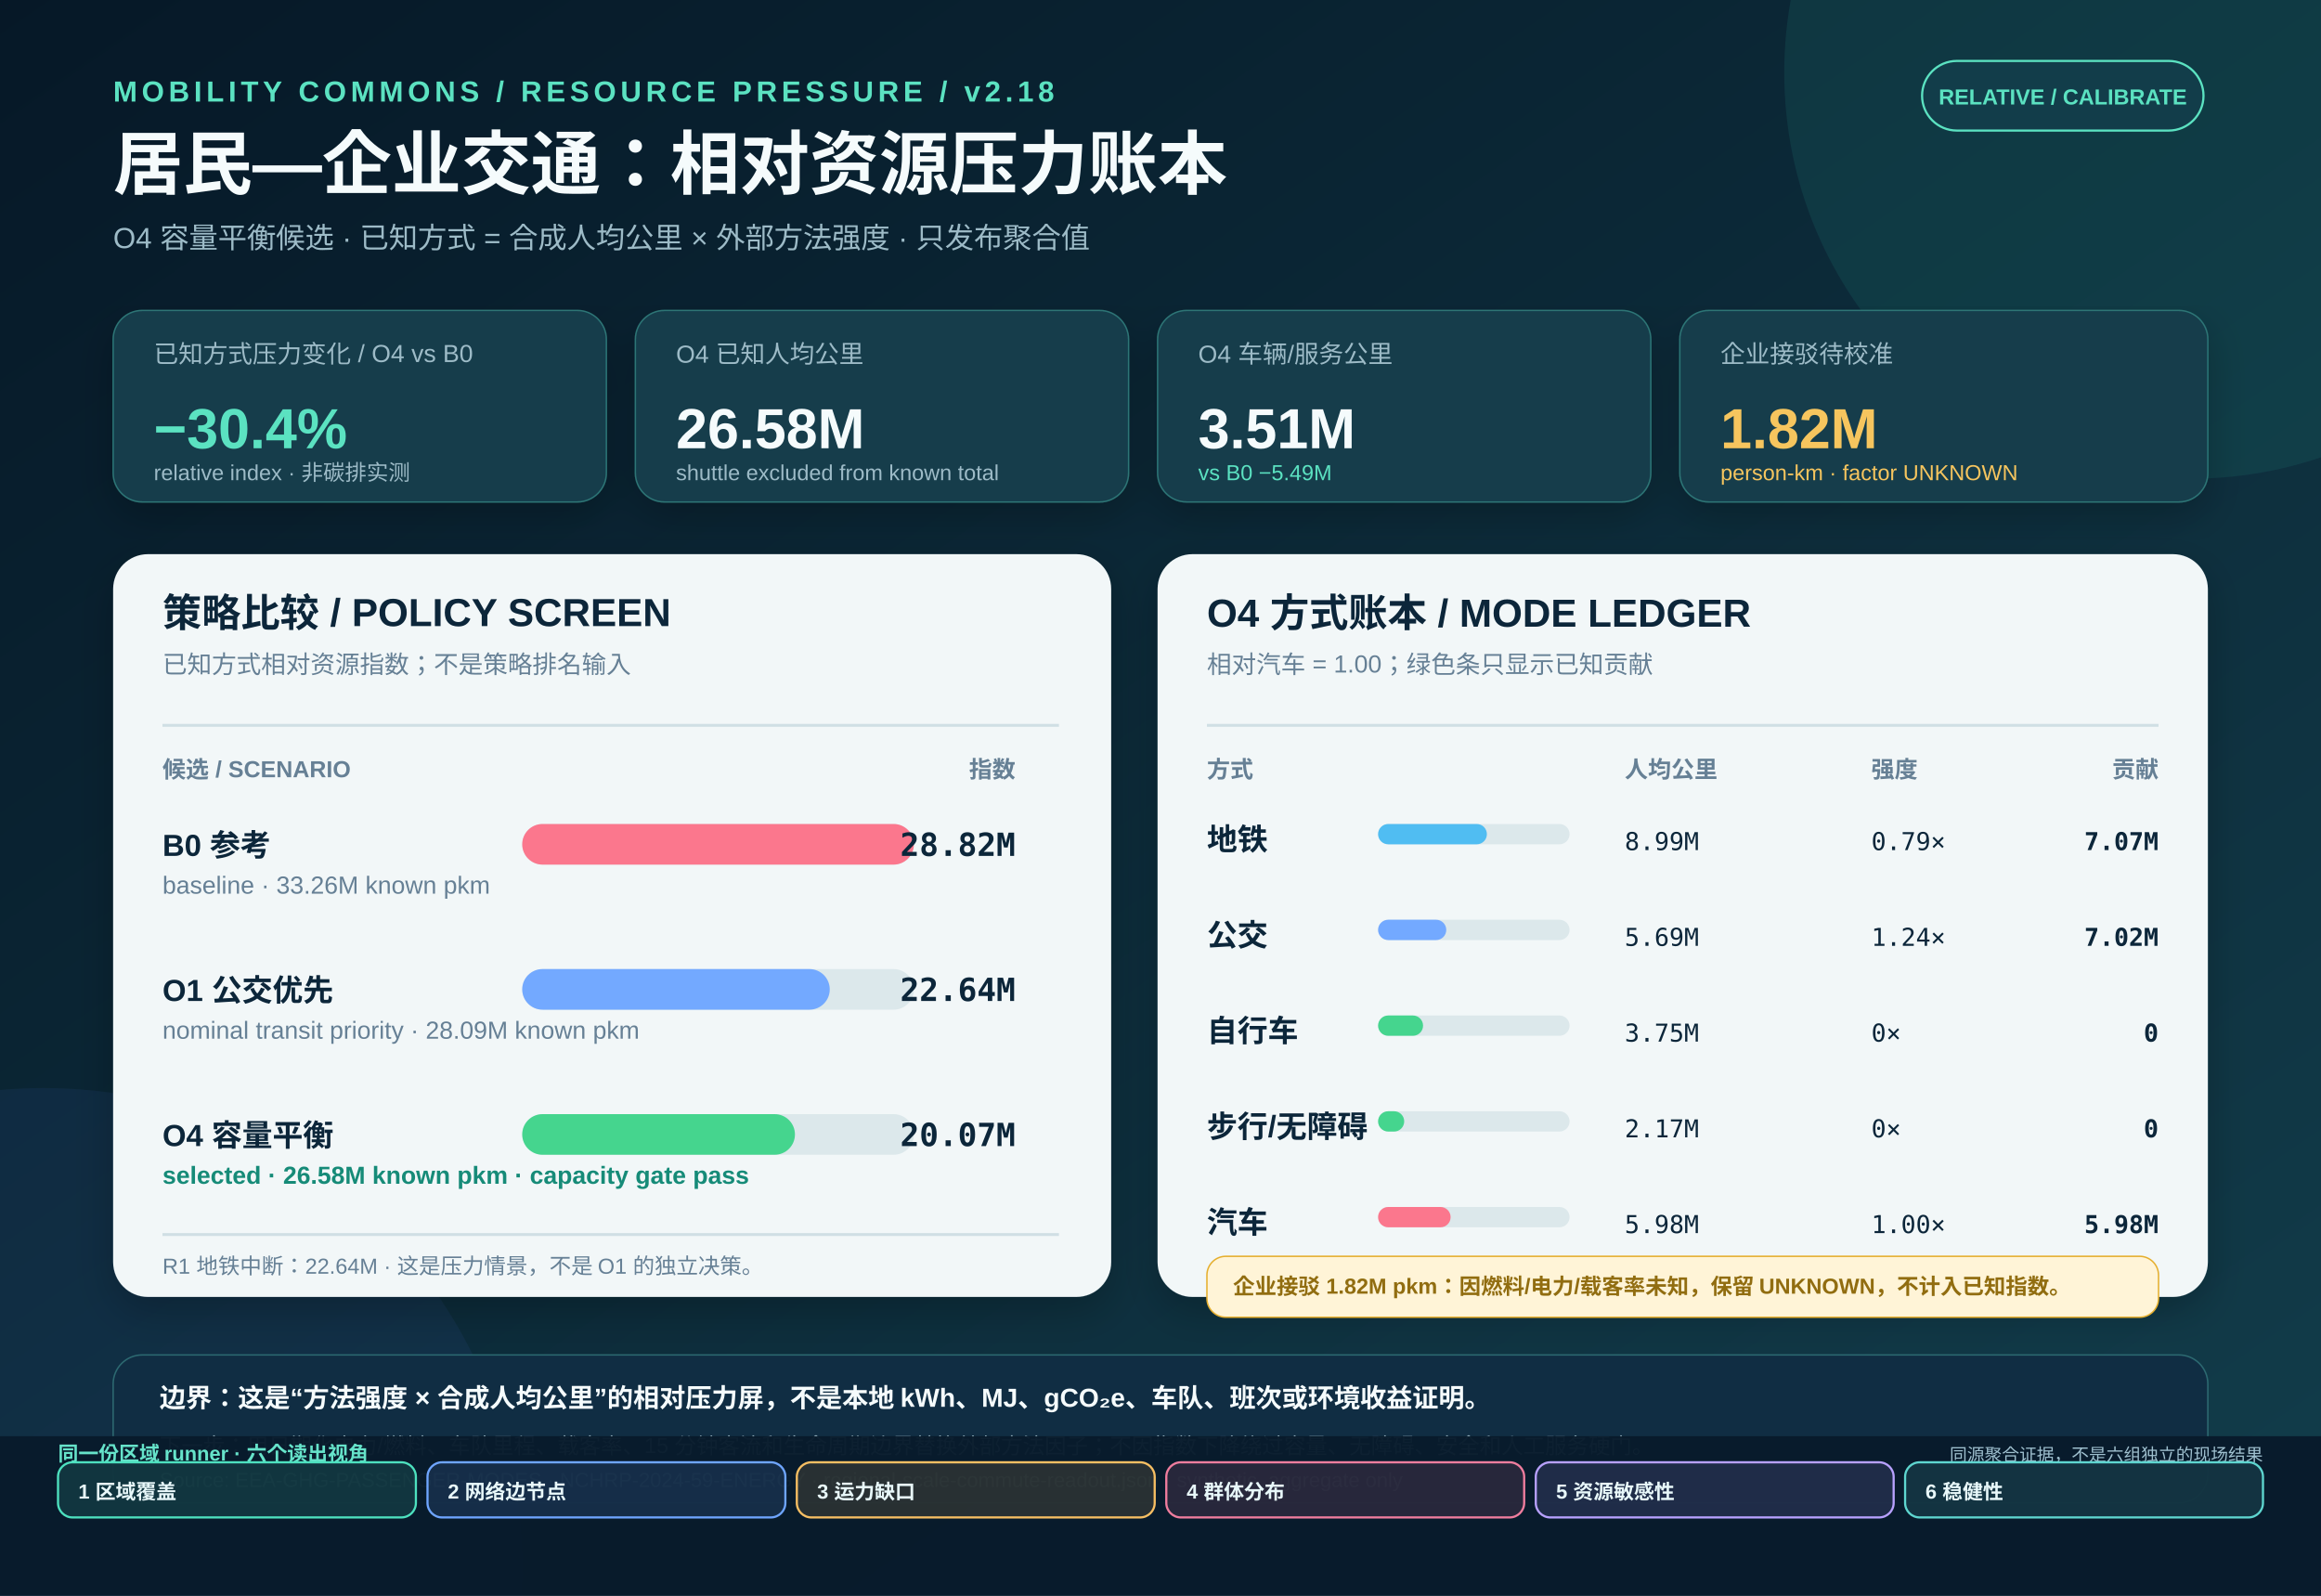
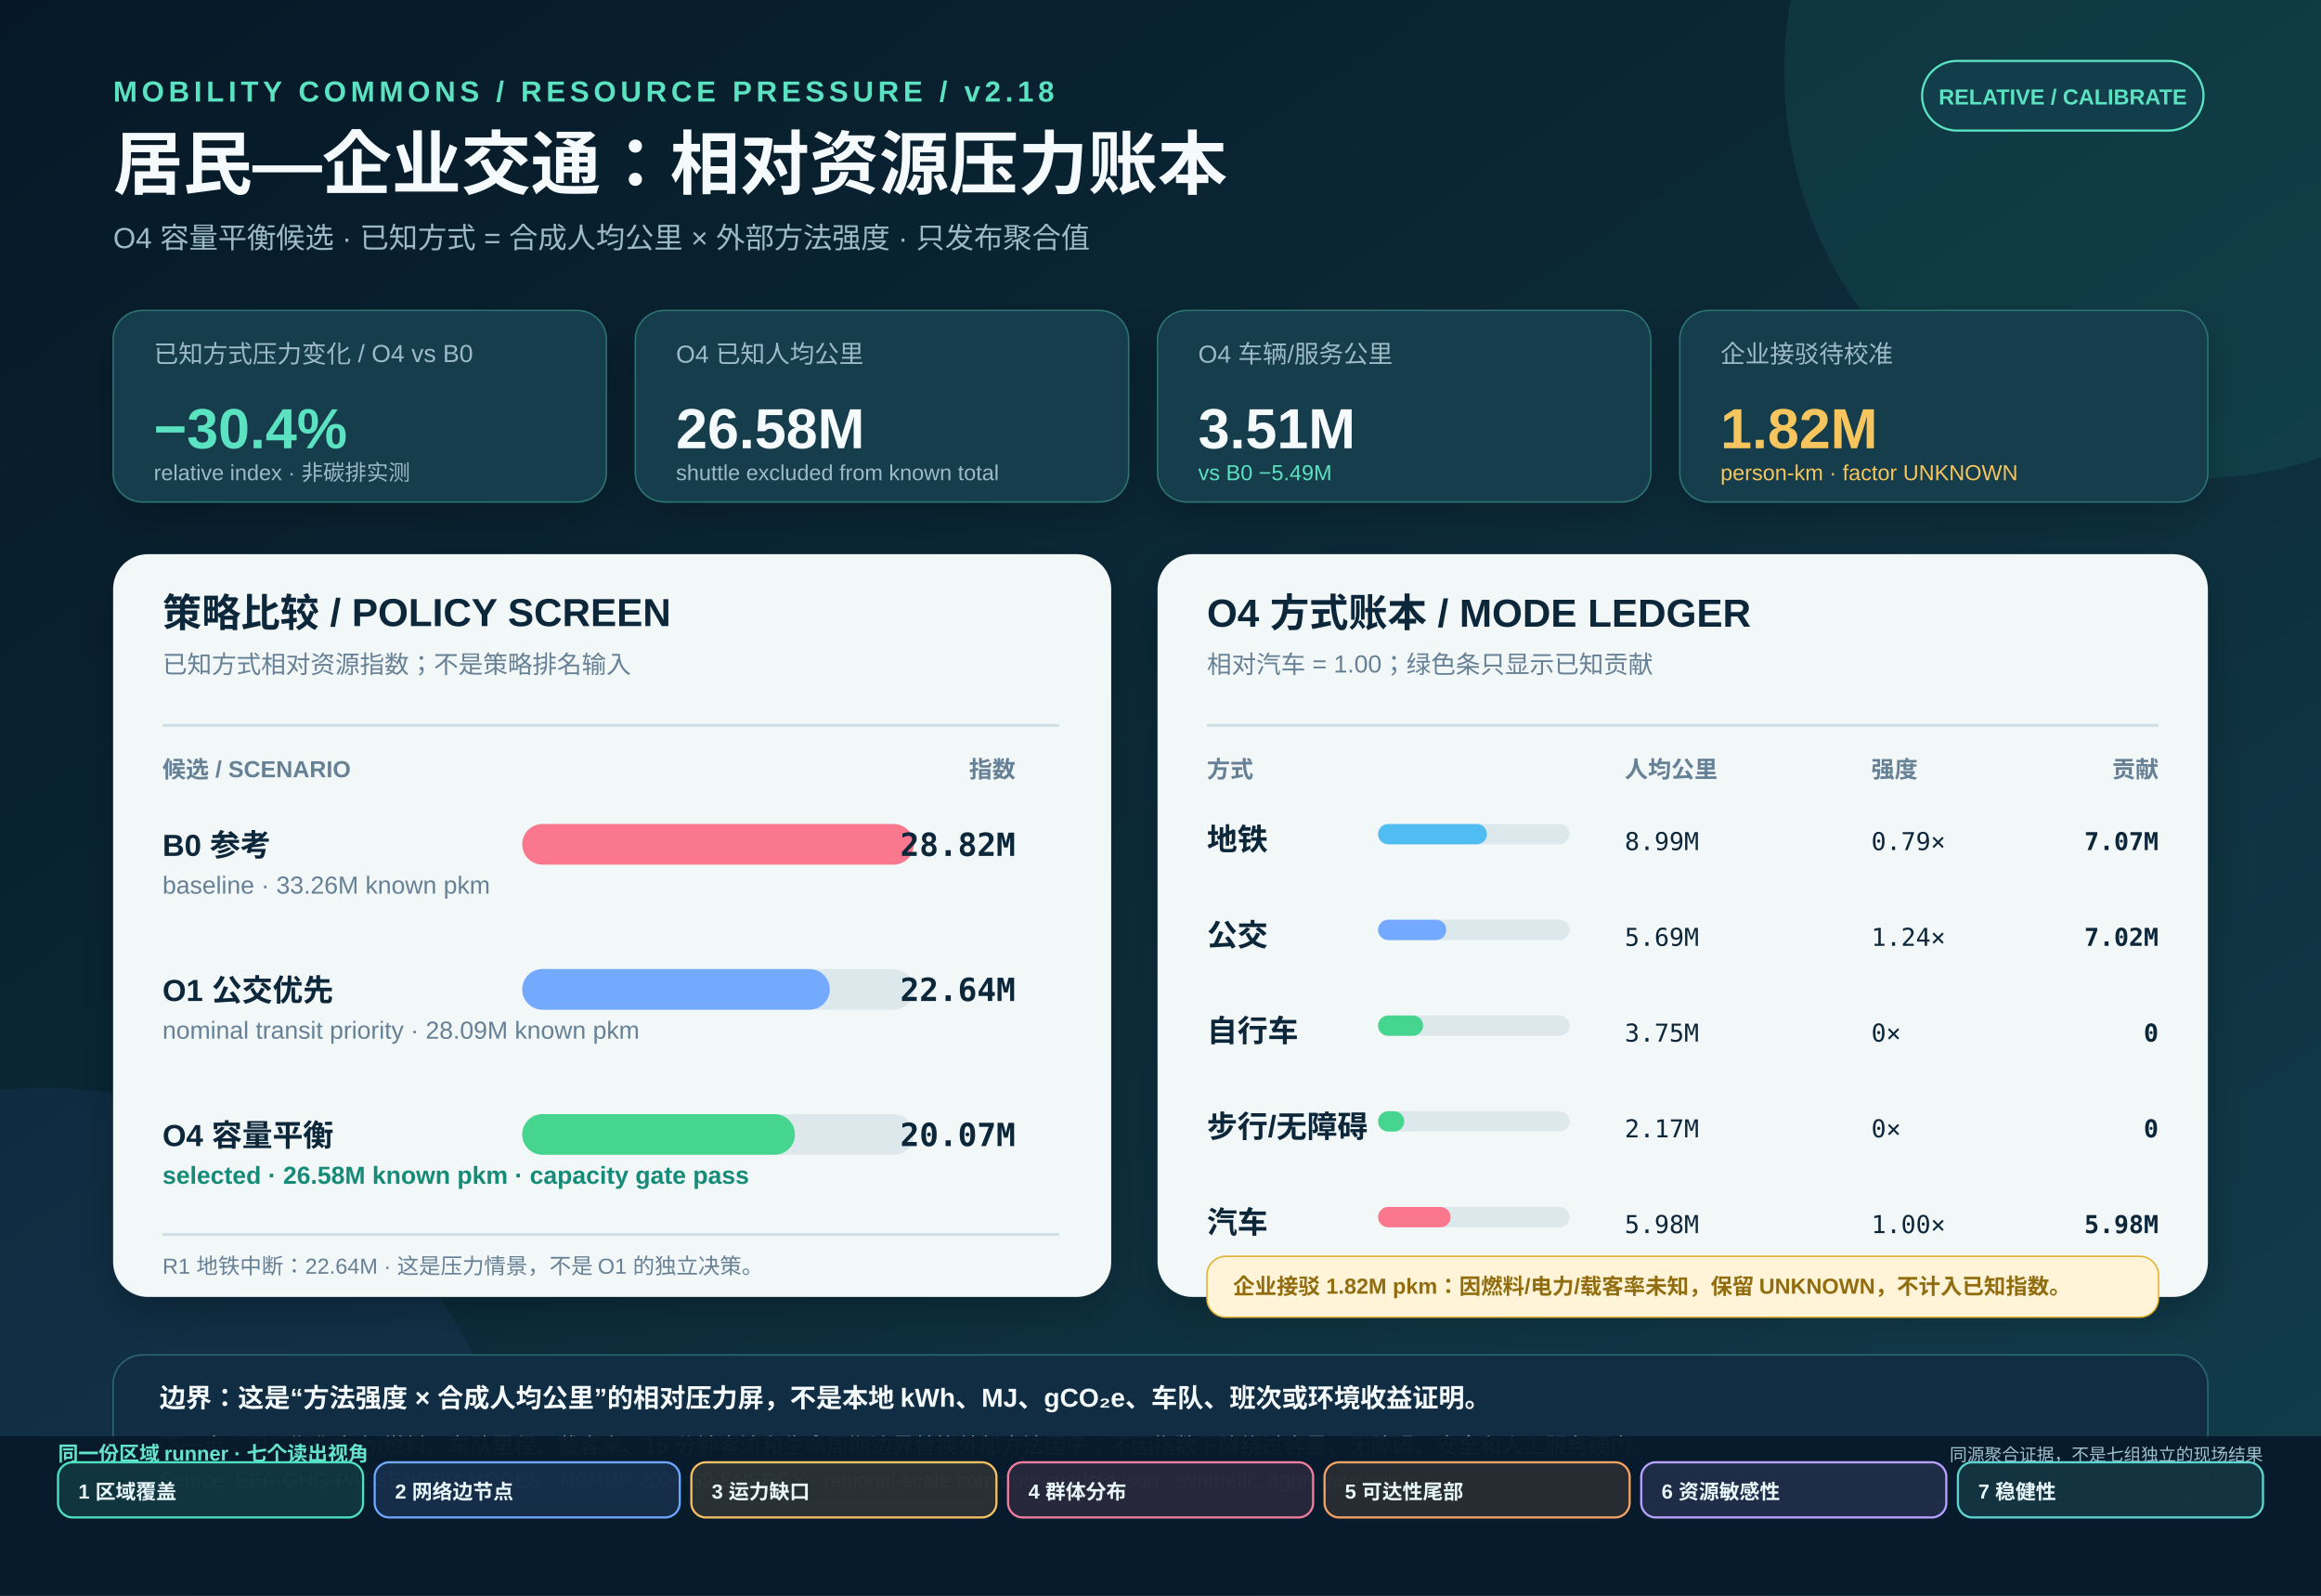
<svg xmlns="http://www.w3.org/2000/svg" width="1600" height="1100" viewBox="0 0 1600 1100" role="img" aria-labelledby="title desc">
  <defs>
    <linearGradient id="bg" x1="0" y1="0" x2="1" y2="1">
      <stop offset="0" stop-color="#061827" />
      <stop offset="1" stop-color="#123d4b" />
    </linearGradient>
    <filter id="shadow" x="-10%" y="-10%" width="120%" height="130%">
      <feDropShadow dx="0" dy="10" stdDeviation="14" flood-color="#000" flood-opacity=".22" />
    </filter>
    <style>
      .sans{font-family:PingFang SC,Microsoft YaHei,Arial,sans-serif}.mono{font-family:SFMono-Regular,Menlo,monospace}
      .white{fill:#f5fbfc}.muted{fill:#9dbbc7}.teal{fill:#5be2c1}.ink{fill:#0c263a}.blue{fill:#50bdf2}.blue2{fill:#73a9ff}.green{fill:#45d58e}.amber{fill:#f6c55e}.coral{fill:#fb778d}.violet{fill:#b68cff}
      .title{font-size:48px;font-weight:800}.h2{font-size:27px;font-weight:800}.label{font-size:21px;font-weight:700}.small{font-size:17px}.tiny{font-size:15px}.value{font-size:39px;font-weight:800}
    </style>
  </defs>
  <rect width="1600" height="1100" fill="url(#bg)" />
  <circle cx="1510" cy="50" r="280" fill="#1a716f" opacity=".22" />
  <circle cx="30" cy="1080" r="330" fill="#27477d" opacity=".18" />
  <text x="78" y="70" class="sans teal" font-size="20" font-weight="800" letter-spacing="3">MOBILITY COMMONS / RESOURCE PRESSURE / v2.18</text>
  <text x="78" y="130" class="sans white title">居民—企业交通：相对资源压力账本</text>
  <text x="78" y="171" class="sans muted" font-size="20">O4 容量平衡候选 · 已知方式 = 合成人均公里 × 外部方法强度 · 只发布聚合值</text>
  <rect x="1325" y="42" width="194" height="48" rx="24" fill="#123d4a" stroke="#5be2c1" stroke-width="1.5" />
  <text x="1422" y="72" text-anchor="middle" class="sans teal" font-size="15" font-weight="800">RELATIVE / CALIBRATE</text>
  <g filter="url(#shadow)">
    <rect x="78" y="214" width="340" height="132" rx="20" fill="#153c4b" stroke="#2d7475" />
    <rect x="438" y="214" width="340" height="132" rx="20" fill="#153c4b" stroke="#2d7475" />
    <rect x="798" y="214" width="340" height="132" rx="20" fill="#153c4b" stroke="#2d7475" />
    <rect x="1158" y="214" width="364" height="132" rx="20" fill="#153c4b" stroke="#2d7475" />
  </g>
  <text x="106" y="250" class="sans muted small">已知方式压力变化 / O4 vs B0</text>
  <text x="106" y="309" class="sans teal value">−30.4%</text>
  <text x="106" y="331" class="sans muted tiny">relative index · 非碳排实测</text>
  <text x="466" y="250" class="sans muted small">O4 已知人均公里</text>
  <text x="466" y="309" class="sans white value">26.58M</text>
  <text x="466" y="331" class="sans muted tiny">shuttle excluded from known total</text>
  <text x="826" y="250" class="sans muted small">O4 车辆/服务公里</text>
  <text x="826" y="309" class="sans white value">3.51M</text>
  <text x="826" y="331" class="sans teal tiny">vs B0 −5.49M</text>
  <text x="1186" y="250" class="sans muted small">企业接驳待校准</text>
  <text x="1186" y="309" class="sans amber value">1.82M</text>
  <text x="1186" y="331" class="sans amber tiny">person-km · factor UNKNOWN</text>
  <rect x="78" y="382" width="688" height="512" rx="24" fill="#f2f7f8" filter="url(#shadow)" />
  <text x="112" y="432" class="sans ink h2">策略比较 / POLICY SCREEN</text>
  <text x="112" y="464" class="sans" fill="#668095" font-size="17">已知方式相对资源指数；不是策略排名输入</text>
  <line x1="112" y1="500" x2="730" y2="500" stroke="#d0dfe4" stroke-width="2" />
  <text x="112" y="536" class="sans" fill="#668095" font-size="16" font-weight="700">候选 / SCENARIO</text>
  <text x="700" y="536" text-anchor="end" class="sans" fill="#668095" font-size="16" font-weight="700">指数</text>
  <g class="sans">
    <text x="112" y="590" class="ink label">B0 参考</text>
    <text x="112" y="616" fill="#668095" class="small">baseline · 33.26M known pkm</text>
    <rect x="360" y="568" width="270" height="28" rx="14" fill="#dce8eb" />
    <rect x="360" y="568" width="270" height="28" rx="14" fill="#fb778d" />
    <text x="700" y="590" text-anchor="end" class="mono ink" font-size="22" font-weight="800">28.82M</text>
    <text x="112" y="690" class="ink label">O1 公交优先</text>
    <text x="112" y="716" fill="#668095" class="small">nominal transit priority · 28.09M known pkm</text>
    <rect x="360" y="668" width="270" height="28" rx="14" fill="#dce8eb" />
    <rect x="360" y="668" width="212" height="28" rx="14" fill="#73a9ff" />
    <text x="700" y="690" text-anchor="end" class="mono ink" font-size="22" font-weight="800">22.64M</text>
    <text x="112" y="790" class="ink label">O4 容量平衡</text>
    <text x="112" y="816" fill="#168b78" class="small" font-weight="700">selected · 26.58M known pkm · capacity gate pass</text>
    <rect x="360" y="768" width="270" height="28" rx="14" fill="#dce8eb" />
    <rect x="360" y="768" width="188" height="28" rx="14" fill="#45d58e" />
    <text x="700" y="790" text-anchor="end" class="mono ink" font-size="22" font-weight="800">20.07M</text>
  </g>
  <rect x="112" y="850" width="618" height="2" fill="#d0dfe4" />
  <text x="112" y="878" class="sans" fill="#668095" font-size="15">R1 地铁中断：22.64M · 这是压力情景，不是 O1 的独立决策。</text>
  <rect x="798" y="382" width="724" height="512" rx="24" fill="#f2f7f8" filter="url(#shadow)" />
  <text x="832" y="432" class="sans ink h2">O4 方式账本 / MODE LEDGER</text>
  <text x="832" y="464" class="sans" fill="#668095" font-size="17">相对汽车 = 1.00；绿色条只显示已知贡献</text>
  <line x1="832" y1="500" x2="1488" y2="500" stroke="#d0dfe4" stroke-width="2" />
  <text x="832" y="536" class="sans" fill="#668095" font-size="16" font-weight="700">方式</text>
  <text x="1120" y="536" class="sans" fill="#668095" font-size="16" font-weight="700">人均公里</text>
  <text x="1290" y="536" class="sans" fill="#668095" font-size="16" font-weight="700">强度</text>
  <text x="1488" y="536" text-anchor="end" class="sans" fill="#668095" font-size="16" font-weight="700">贡献</text>
  <g class="sans">
    <text x="832" y="586" class="ink label">地铁</text>
    <rect x="950" y="568" width="132" height="14" rx="7" fill="#dce8eb" />
    <rect x="950" y="568" width="75" height="14" rx="7" fill="#50bdf2" />
    <text x="1120" y="586" class="mono ink" font-size="17">8.99M</text>
    <text x="1290" y="586" class="mono ink" font-size="17">0.79×</text>
    <text x="1488" y="586" text-anchor="end" class="mono ink" font-size="17" font-weight="800">7.07M</text>
    <text x="832" y="652" class="ink label">公交</text>
    <rect x="950" y="634" width="132" height="14" rx="7" fill="#dce8eb" />
    <rect x="950" y="634" width="47" height="14" rx="7" fill="#73a9ff" />
    <text x="1120" y="652" class="mono ink" font-size="17">5.69M</text>
    <text x="1290" y="652" class="mono ink" font-size="17">1.24×</text>
    <text x="1488" y="652" text-anchor="end" class="mono ink" font-size="17" font-weight="800">7.02M</text>
    <text x="832" y="718" class="ink label">自行车</text>
    <rect x="950" y="700" width="132" height="14" rx="7" fill="#dce8eb" />
    <rect x="950" y="700" width="31" height="14" rx="7" fill="#45d58e" />
    <text x="1120" y="718" class="mono ink" font-size="17">3.75M</text>
    <text x="1290" y="718" class="mono ink" font-size="17">0×</text>
    <text x="1488" y="718" text-anchor="end" class="mono ink" font-size="17" font-weight="800">0</text>
    <text x="832" y="784" class="ink label">步行/无障碍</text>
    <rect x="950" y="766" width="132" height="14" rx="7" fill="#dce8eb" />
    <rect x="950" y="766" width="18" height="14" rx="7" fill="#45d58e" />
    <text x="1120" y="784" class="mono ink" font-size="17">2.17M</text>
    <text x="1290" y="784" class="mono ink" font-size="17">0×</text>
    <text x="1488" y="784" text-anchor="end" class="mono ink" font-size="17" font-weight="800">0</text>
    <text x="832" y="850" class="ink label">汽车</text>
    <rect x="950" y="832" width="132" height="14" rx="7" fill="#dce8eb" />
    <rect x="950" y="832" width="50" height="14" rx="7" fill="#fb778d" />
    <text x="1120" y="850" class="mono ink" font-size="17">5.98M</text>
    <text x="1290" y="850" class="mono ink" font-size="17">1.00×</text>
    <text x="1488" y="850" text-anchor="end" class="mono ink" font-size="17" font-weight="800">5.98M</text>
  </g>
  <rect x="832" y="866" width="656" height="42" rx="13" fill="#fff4d7" stroke="#e5af2f" />
  <text x="850" y="892" class="sans" fill="#916d10" font-size="15" font-weight="700">企业接驳 1.82M pkm：因燃料/电力/载客率未知，保留 UNKNOWN，不计入已知指数。</text>
  <rect x="78" y="934" width="1444" height="102" rx="20" fill="#102d43" stroke="#2c6971" />
  <text x="110" y="970" class="sans white" font-size="18" font-weight="800">边界：这是“方法强度 × 合成人均公里”的相对压力屏，不是本地 kWh、MJ、gCO₂e、车队、班次或环境收益证明。</text>
  <text x="110" y="1002" class="sans muted" font-size="15">下一步：用日期化电力/燃料、车队里程、载客率、15 分钟客流和生命周期边界替换外部方法因子；不因指数下降绕过容量、无障碍、安全和人工服务硬门。</text>
  <text x="110" y="1025" class="sans muted" font-size="14">Source: EEA-GHG-PASSENGER-MODES · NCHRP-2024-59-ENERGY · regional-scale-commute-readout.json · synthetic, aggregate only</text>
  <g id="evidence-chain-ribbon">
    <rect x="0" y="990" width="1600" height="110" fill="#071A2B" opacity=".96" />
-     <text x="40" y="1007" font-family="Arial,sans-serif" font-size="14" font-weight="800" fill="#66E3CA">同一份区域 runner · 六个读出视角</text>
-     <text x="1560" y="1007" text-anchor="end" font-family="Arial,sans-serif" font-size="12" fill="#9FC0CF">同源聚合证据，不是六组独立的现场结果</text>
-     <rect x="40.0" y="1008" width="246.7" height="38" rx="10" fill="#4DE1BF22" stroke="#4DE1BF" stroke-width="1.5" />
+     <text x="40" y="1007" font-family="Arial,sans-serif" font-size="14" font-weight="800" fill="#66E3CA">同一份区域 runner · 七个读出视角</text>
+     <text x="1560" y="1007" text-anchor="end" font-family="Arial,sans-serif" font-size="12" fill="#9FC0CF">同源聚合证据，不是七组独立的现场结果</text>
+     <rect x="40.0" y="1008" width="210.3" height="38" rx="10" fill="#4DE1BF22" stroke="#4DE1BF" stroke-width="1.5" />
    <text x="54.0" y="1033" font-family="Arial,sans-serif" font-size="14" font-weight="800" fill="#E8F8FA">1  区域覆盖</text>
-     <rect x="294.7" y="1008" width="246.7" height="38" rx="10" fill="#6EA5FF22" stroke="#6EA5FF" stroke-width="1.5" />
-     <text x="308.7" y="1033" font-family="Arial,sans-serif" font-size="14" font-weight="800" fill="#E8F8FA">2  网络边节点</text>
-     <rect x="549.3" y="1008" width="246.7" height="38" rx="10" fill="#F7BF6322" stroke="#F7BF63" stroke-width="1.5" />
-     <text x="563.3" y="1033" font-family="Arial,sans-serif" font-size="14" font-weight="800" fill="#E8F8FA">3  运力缺口</text>
-     <rect x="804.0" y="1008" width="246.7" height="38" rx="10" fill="#F07D9E22" stroke="#F07D9E" stroke-width="1.5" />
-     <text x="818.0" y="1033" font-family="Arial,sans-serif" font-size="14" font-weight="800" fill="#E8F8FA">4  群体分布</text>
-     <rect x="1058.7" y="1008" width="246.7" height="38" rx="10" fill="#B8A1FF22" stroke="#B8A1FF" stroke-width="1.5" />
-     <text x="1072.7" y="1033" font-family="Arial,sans-serif" font-size="14" font-weight="800" fill="#E8F8FA">5  资源敏感性</text>
-     <rect x="1313.3" y="1008" width="246.7" height="38" rx="10" fill="#5ED6D022" stroke="#5ED6D0" stroke-width="1.5" />
-     <text x="1327.3" y="1033" font-family="Arial,sans-serif" font-size="14" font-weight="800" fill="#E8F8FA">6  稳健性</text>
+     <rect x="258.3" y="1008" width="210.3" height="38" rx="10" fill="#6EA5FF22" stroke="#6EA5FF" stroke-width="1.5" />
+     <text x="272.3" y="1033" font-family="Arial,sans-serif" font-size="14" font-weight="800" fill="#E8F8FA">2  网络边节点</text>
+     <rect x="476.6" y="1008" width="210.3" height="38" rx="10" fill="#F7BF6322" stroke="#F7BF63" stroke-width="1.5" />
+     <text x="490.6" y="1033" font-family="Arial,sans-serif" font-size="14" font-weight="800" fill="#E8F8FA">3  运力缺口</text>
+     <rect x="694.9" y="1008" width="210.3" height="38" rx="10" fill="#F07D9E22" stroke="#F07D9E" stroke-width="1.5" />
+     <text x="708.9" y="1033" font-family="Arial,sans-serif" font-size="14" font-weight="800" fill="#E8F8FA">4  群体分布</text>
+     <rect x="913.1" y="1008" width="210.3" height="38" rx="10" fill="#F4A26122" stroke="#F4A261" stroke-width="1.5" />
+     <text x="927.1" y="1033" font-family="Arial,sans-serif" font-size="14" font-weight="800" fill="#E8F8FA">5  可达性尾部</text>
+     <rect x="1131.4" y="1008" width="210.3" height="38" rx="10" fill="#B8A1FF22" stroke="#B8A1FF" stroke-width="1.5" />
+     <text x="1145.4" y="1033" font-family="Arial,sans-serif" font-size="14" font-weight="800" fill="#E8F8FA">6  资源敏感性</text>
+     <rect x="1349.7" y="1008" width="210.3" height="38" rx="10" fill="#5ED6D022" stroke="#5ED6D0" stroke-width="1.5" />
+     <text x="1363.7" y="1033" font-family="Arial,sans-serif" font-size="14" font-weight="800" fill="#E8F8FA">7  稳健性</text>
  </g>
</svg>
